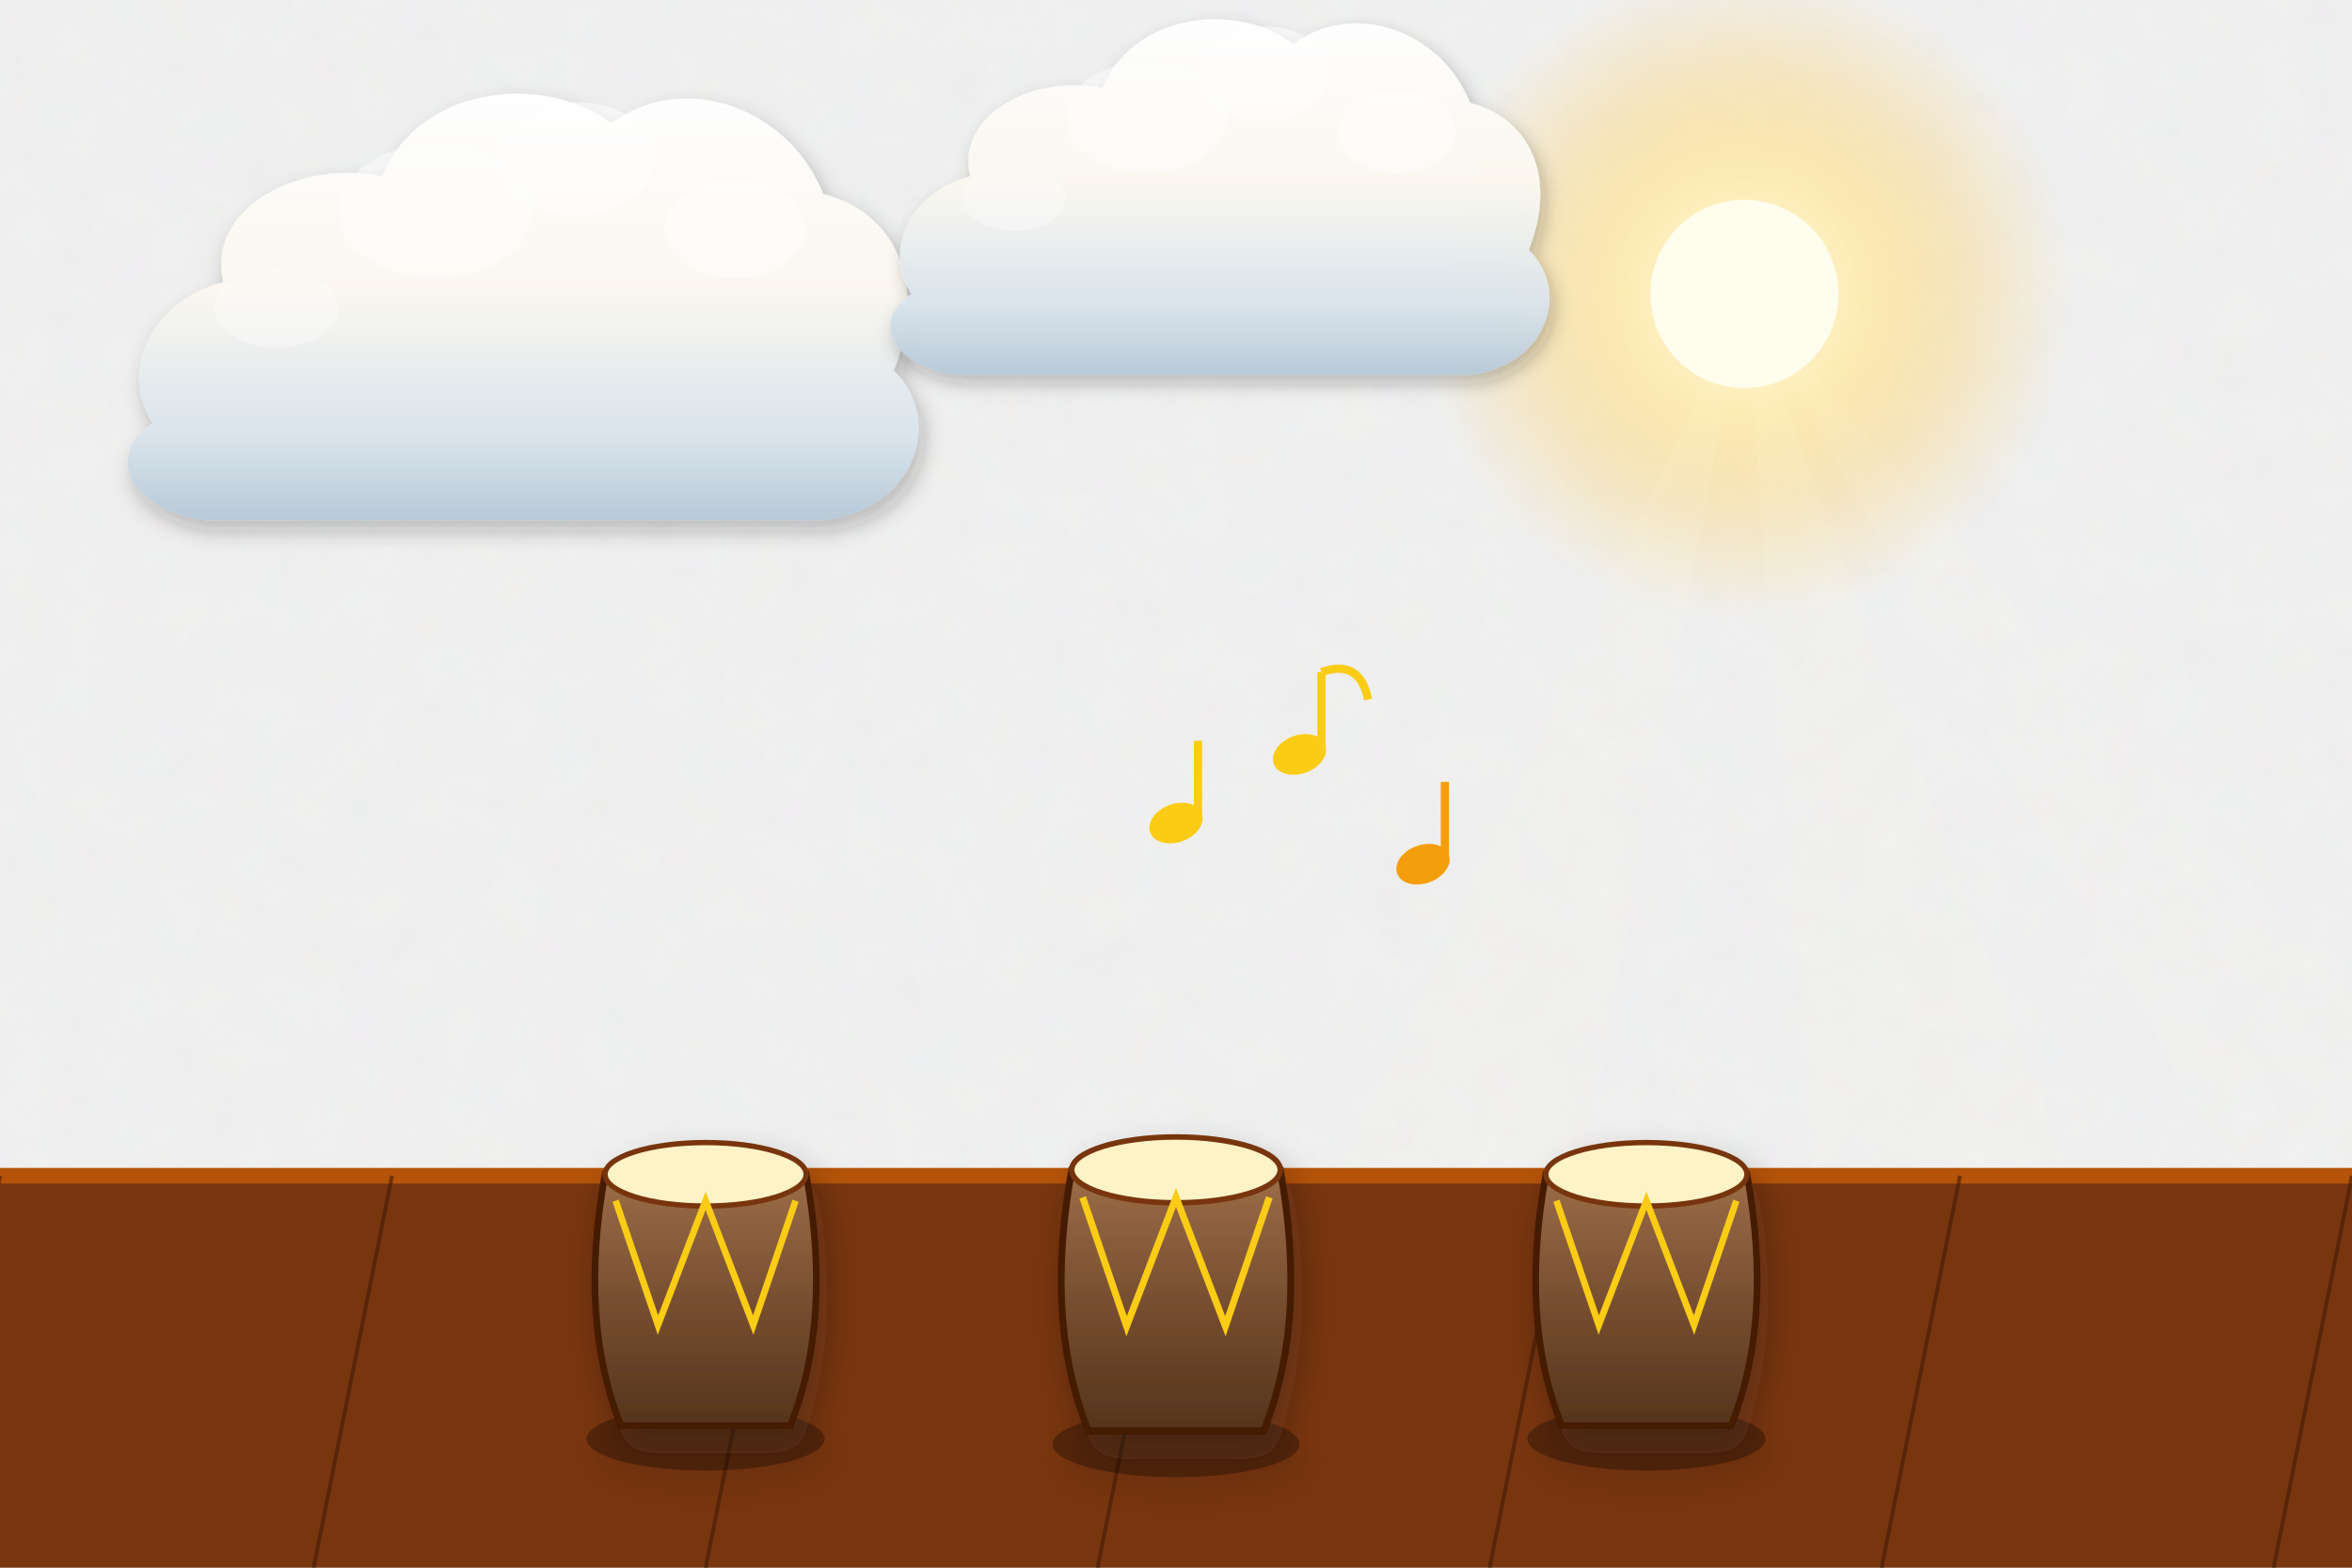
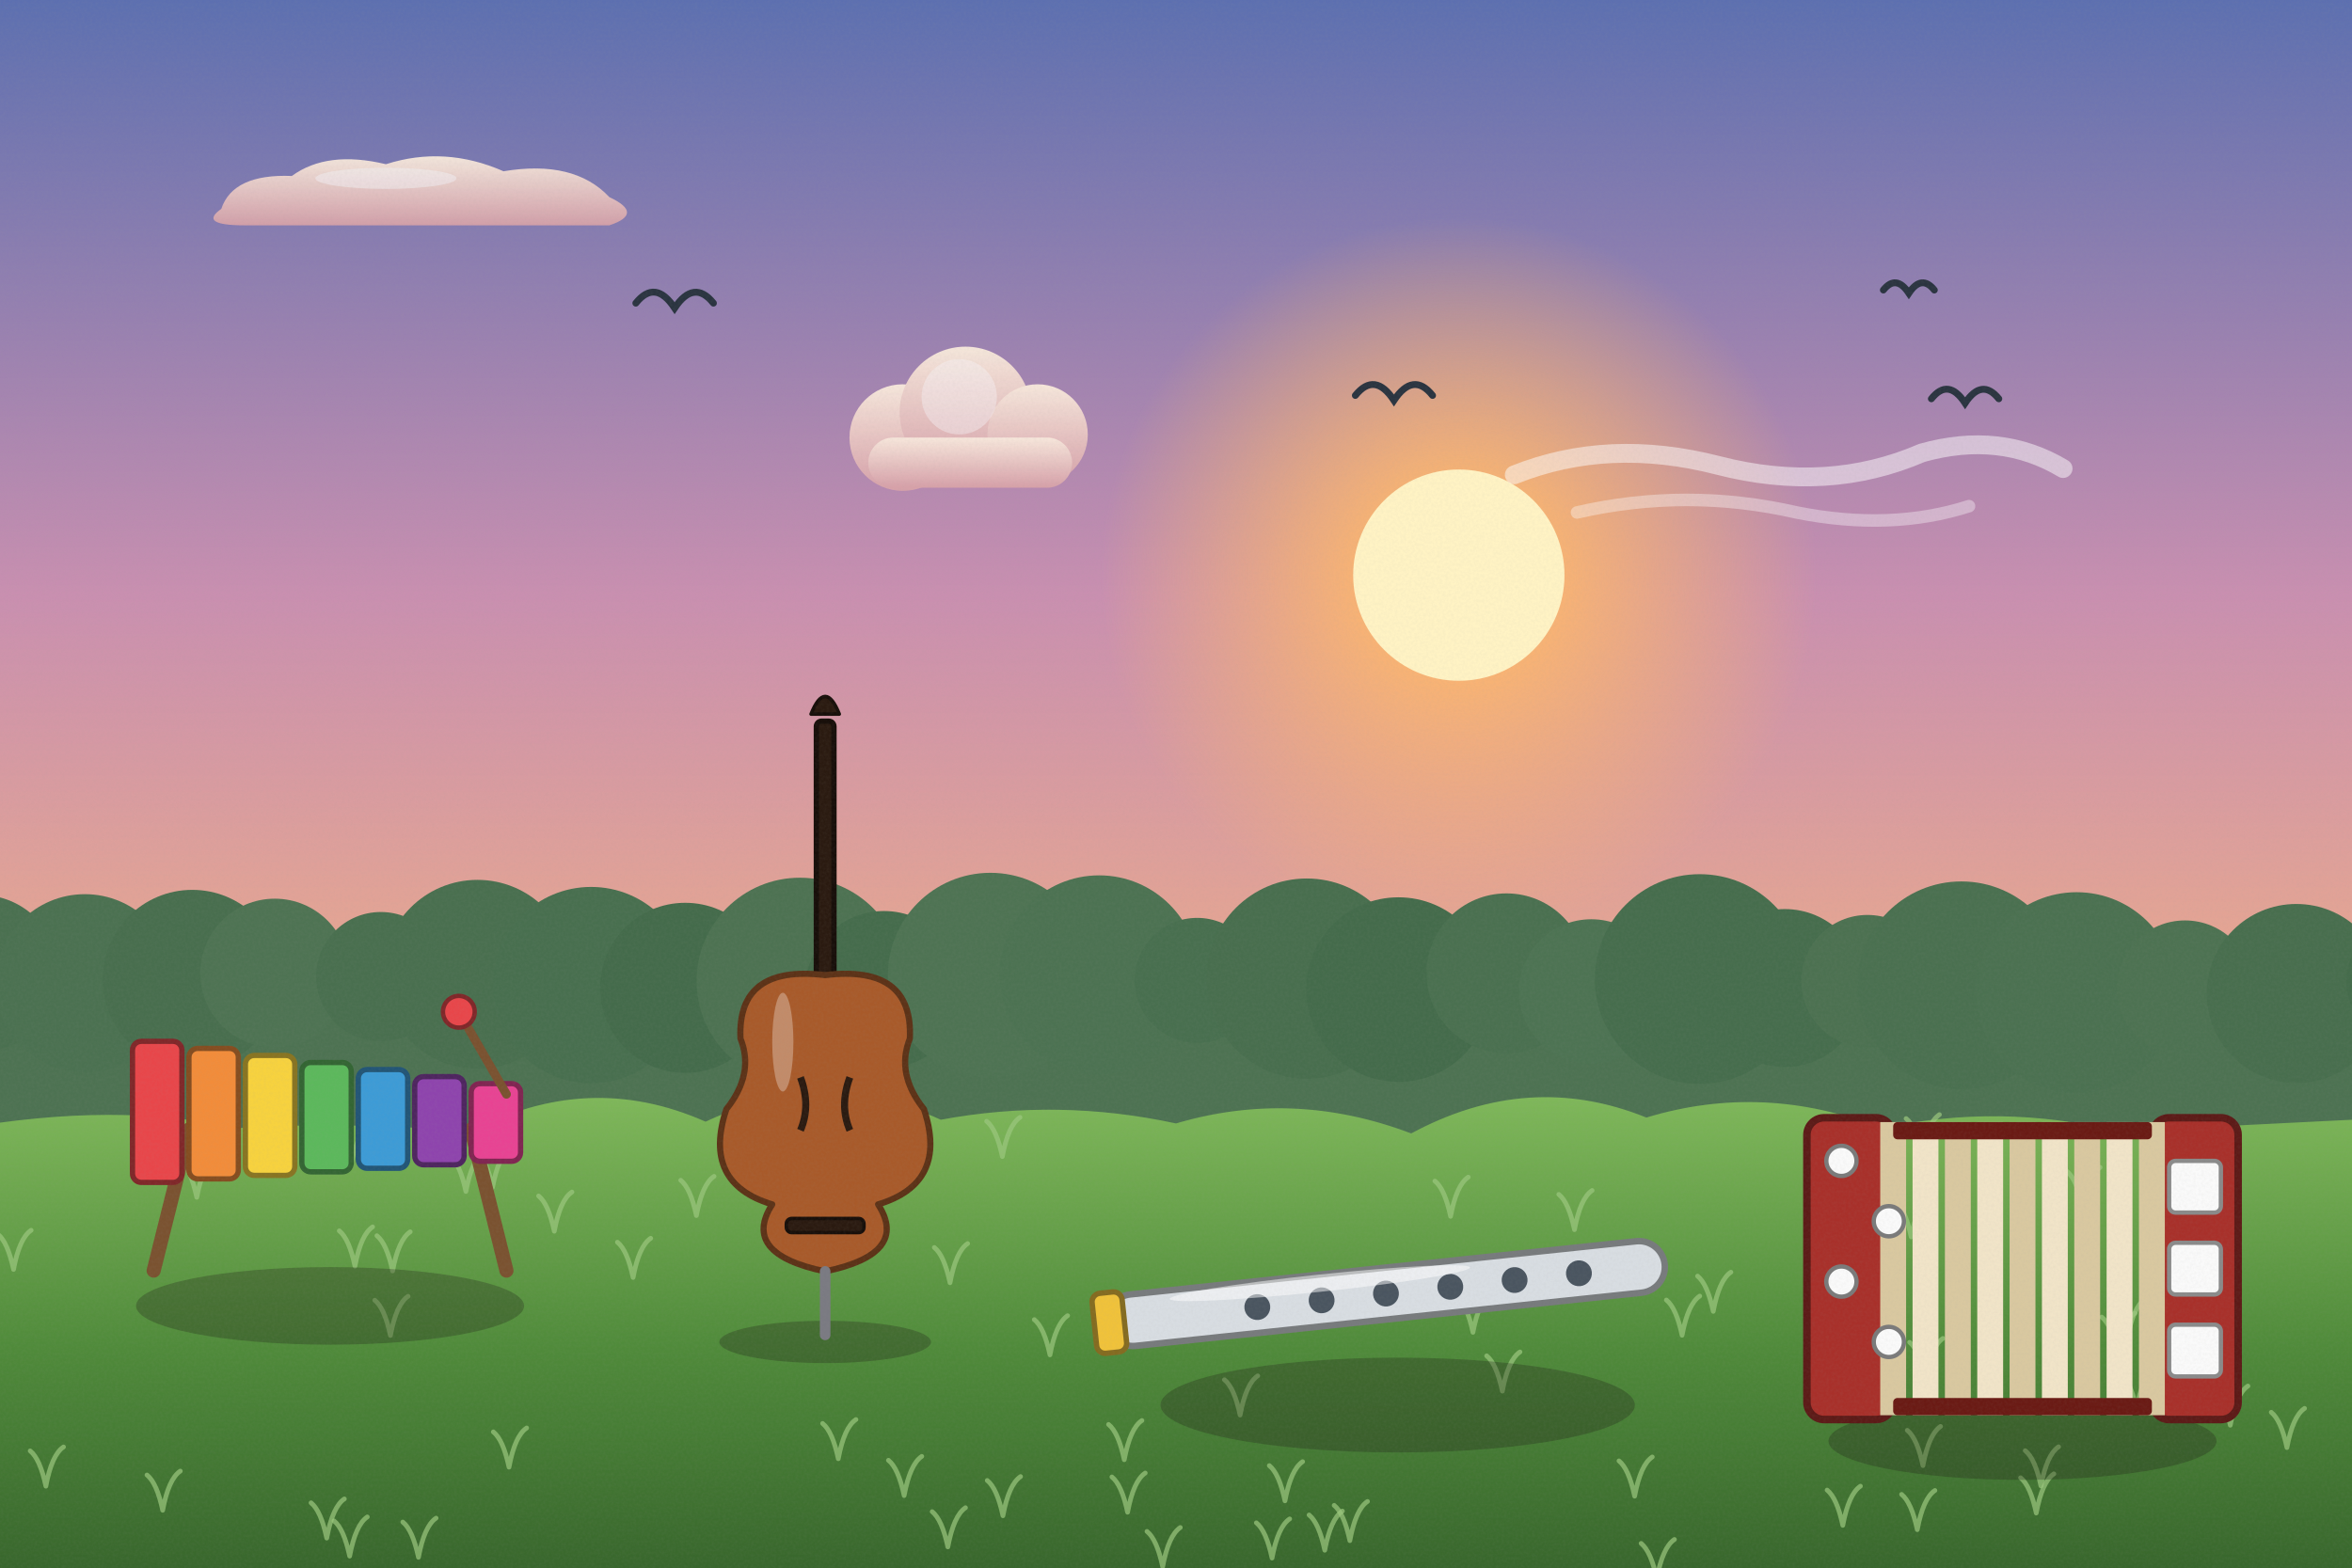
<svg xmlns="http://www.w3.org/2000/svg" viewBox="0 0 1200 800" width="1200" height="800">
  <defs>
-     <filter id="ghibliPaper" x="0%" y="0%" width="100%" height="100%">
-       <feTurbulence type="fractalNoise" baseFrequency="0.04" numOctaves="3" result="noise" seed="42" />
-       <feColorMatrix type="matrix" values="1 0 0 0 0  0 1 0 0 0  0 0 1 0 0  0 0 0 0.035 0" in="noise" result="coloredNoise" />
-       <feComposite operator="in" in2="SourceGraphic" />
+     <linearGradient id="woodTone" x1="0" y1="0" x2="1" y2="0">
+       <stop offset="0" stop-color="#a77649" />
+       <stop offset=".5" stop-color="#7d5231" />
+       <stop offset="1" stop-color="#5a381e" />
+     </linearGradient>
+     <linearGradient id="stoneTone" x1="0" y1="0" x2="0" y2="1">
+       <stop offset="0" stop-color="#c5beb3" />
+       <stop offset="1" stop-color="#7c7468" />
+     </linearGradient>
+     <filter id="softShadow" x="-20%" y="-20%" width="140%" height="140%">
+       <feDropShadow dx="2" dy="5" stdDeviation="4" flood-color="#1b1a14" flood-opacity=".25" />
    </filter>
-     <filter id="softGlow" x="-20%" y="-20%" width="140%" height="140%">
-       <feGaussianBlur stdDeviation="8" result="blur" />
-       <feComposite in="SourceGraphic" in2="blur" operator="over" />
+     <filter id="grain" x="0" y="0" width="100%" height="100%">
+       <feTurbulence type="fractalNoise" baseFrequency=".7" numOctaves="2" seed="11" />
+       <feColorMatrix type="matrix" values="0 0 0 0 .34  0 0 0 0 .34  0 0 0 0 .32  0 0 0 .22 -.07" />
    </filter>
-     <filter id="dropShadow" x="-20%" y="-20%" width="140%" height="140%">
-       <feDropShadow dx="3" dy="6" stdDeviation="6" flood-color="#141e28" flood-opacity="0.28" />
-     </filter>
-     <linearGradient id="skyDay" x1="0" y1="0" x2="0" y2="1">
-       <stop offset="0%" stop-color="#236ca7" />
-       <stop offset="35%" stop-color="#5fa3d6" />
-       <stop offset="70%" stop-color="#b8e1f2" />
-       <stop offset="100%" stop-color="#fdf3dc" />
-     </linearGradient>
-     <linearGradient id="skySunset" x1="0" y1="0" x2="0" y2="1">
-       <stop offset="0%" stop-color="#31396b" />
-       <stop offset="35%" stop-color="#73507b" />
-       <stop offset="65%" stop-color="#cb6b5c" />
-       <stop offset="85%" stop-color="#f29e5a" />
-       <stop offset="100%" stop-color="#fedaa2" />
-     </linearGradient>
-     <linearGradient id="skyDusk" x1="0" y1="0" x2="0" y2="1">
-       <stop offset="0%" stop-color="#121832" />
-       <stop offset="40%" stop-color="#262f56" />
-       <stop offset="70%" stop-color="#4e3d64" />
-       <stop offset="90%" stop-color="#915264" />
-       <stop offset="100%" stop-color="#d6846c" />
-     </linearGradient>
-     <linearGradient id="cloudBodyDay" x1="0" y1="0" x2="0" y2="1">
-       <stop offset="0%" stop-color="#ffffff" />
-       <stop offset="45%" stop-color="#fcf8f0" />
-       <stop offset="80%" stop-color="#d9e4ec" />
-       <stop offset="100%" stop-color="#b6c8d7" />
-     </linearGradient>
-     <linearGradient id="cloudBodySunset" x1="0" y1="0" x2="0" y2="1">
-       <stop offset="0%" stop-color="#fff5e6" />
-       <stop offset="40%" stop-color="#fbd0a5" />
-       <stop offset="75%" stop-color="#cf8ca0" />
-       <stop offset="100%" stop-color="#7e607c" />
-     </linearGradient>
-     <radialGradient id="sunGlowDay" cx="50%" cy="50%" r="50%">
-       <stop offset="0%" stop-color="#fffced" stop-opacity="1" />
-       <stop offset="35%" stop-color="#ffebaa" stop-opacity="0.85" />
-       <stop offset="70%" stop-color="#ffd573" stop-opacity="0.35" />
-       <stop offset="100%" stop-color="#ffd573" stop-opacity="0" />
+     <linearGradient id="skyMain" x1="0" y1="0" x2="0" y2="1">
+       <stop offset="0" stop-color="#5b6fb0" />
+       <stop offset=".38" stop-color="#c98fb0" />
+       <stop offset=".72" stop-color="#f4b183" />
+       <stop offset="1" stop-color="#ffe2a8" />
+     </linearGradient>
+     <linearGradient id="cloudG" x1="0" y1="0" x2="0" y2="1">
+       <stop offset="0" stop-color="#fff1e0" />
+       <stop offset="1" stop-color="#d9a3a8" />
+     </linearGradient>
+     <radialGradient id="sunG">
+       <stop offset="0" stop-color="#fff3c4" />
+       <stop offset=".3" stop-color="#ffb86b" stop-opacity=".85" />
+       <stop offset="1" stop-color="#ffb86b" stop-opacity="0" />
    </radialGradient>
-     <radialGradient id="sunGlowSunset" cx="50%" cy="50%" r="50%">
-       <stop offset="0%" stop-color="#fff8db" stop-opacity="1" />
-       <stop offset="30%" stop-color="#ffb753" stop-opacity="0.9" />
-       <stop offset="65%" stop-color="#f46e45" stop-opacity="0.4" />
-       <stop offset="100%" stop-color="#e04a43" stop-opacity="0" />
-     </radialGradient>
-     <linearGradient id="hillDistant" x1="0" y1="0" x2="0" y2="1">
-       <stop offset="0%" stop-color="#6e94a8" />
-       <stop offset="100%" stop-color="#93b9c7" />
-     </linearGradient>
-     <linearGradient id="hillMid" x1="0" y1="0" x2="0" y2="1">
-       <stop offset="0%" stop-color="#4a7c4f" />
-       <stop offset="50%" stop-color="#3c6a40" />
-       <stop offset="100%" stop-color="#2d5231" />
-     </linearGradient>
-     <linearGradient id="hillNear" x1="0" y1="0" x2="0" y2="1">
-       <stop offset="0%" stop-color="#699e4c" />
-       <stop offset="60%" stop-color="#4c7e33" />
-       <stop offset="100%" stop-color="#2f5720" />
-     </linearGradient>
-     <linearGradient id="woodTone" x1="0" y1="0" x2="0" y2="1">
-       <stop offset="0%" stop-color="#9c6d48" />
-       <stop offset="50%" stop-color="#784f30" />
-       <stop offset="100%" stop-color="#55341c" />
-     </linearGradient>
-     <linearGradient id="brassTone" x1="0" y1="0" x2="1" y2="1">
-       <stop offset="0%" stop-color="#ffe699" />
-       <stop offset="35%" stop-color="#d9a536" />
-       <stop offset="70%" stop-color="#996c14" />
-       <stop offset="100%" stop-color="#5e4007" />
-     </linearGradient>
-     <linearGradient id="stoneTone" x1="0" y1="0" x2="0" y2="1">
-       <stop offset="0%" stop-color="#c5beb3" />
-       <stop offset="60%" stop-color="#999184" />
-       <stop offset="100%" stop-color="#6c6458" />
-     </linearGradient>
-     <linearGradient id="waterTone" x1="0" y1="0" x2="0" y2="1">
-       <stop offset="0%" stop-color="#47a5be" />
-       <stop offset="50%" stop-color="#2a7796" />
-       <stop offset="100%" stop-color="#144d6a" />
+     <linearGradient id="gndG" x1="0" y1="0" x2="0" y2="1">
+       <stop offset="0" stop-color="#7fb85a" />
+       <stop offset=".5" stop-color="#4f8a3a" />
+       <stop offset="1" stop-color="#34602a" />
    </linearGradient>
  </defs>
-   <rect width="1200" height="800" fill="url(#skyDay)" filter="url(#ghibliPaper)" />
+   <rect width="1200" height="800" fill="url(#skyMain)" />
  <g>
-     <circle cx="890" cy="150" r="168" fill="url(#sunGlowDay)" />
-     <circle cx="890" cy="150" r="48" fill="#fffded" />
-     <polygon points="890,150 590,800 770,800" fill="#fffbe6" opacity="0.08" />
-     <polygon points="890,150 940,800 1130,800" fill="#fffbe6" opacity="0.08" />
-     <polygon points="890,150 1250,800 1450,800" fill="#fffbe6" opacity="0.06" />
-   </g>
-   <g transform="translate(240, 180) scale(0.9)" opacity="0.95">
-     <path d="M-180,40        C-200,10 -180,-30 -140,-40        C-150,-80 -100,-110 -50,-100        C-30,-150 40,-160 80,-130        C120,-160 180,-140 200,-90        C240,-80 260,-40 240,10        C270,40 250,90 200,95        L-150,95        C-190,90 -210,60 -180,40 Z" fill="url(#cloudBodyDay)" filter="url(#dropShadow)" />
-     <ellipse cx="60" cy="-110" rx="45" ry="32" fill="#ffffff" opacity="0.55" />
-     <ellipse cx="-20" cy="-80" rx="55" ry="38" fill="#ffffff" opacity="0.45" />
-     <ellipse cx="150" cy="-70" rx="40" ry="28" fill="#ffffff" opacity="0.5" />
-     <ellipse cx="-110" cy="-25" rx="35" ry="22" fill="#ffffff" opacity="0.35" />
-   </g>
-   <g transform="translate(600, 120) scale(0.75)" opacity="0.95">
-     <path d="M-180,40        C-200,10 -180,-30 -140,-40        C-150,-80 -100,-110 -50,-100        C-30,-150 40,-160 80,-130        C120,-160 180,-140 200,-90        C240,-80 260,-40 240,10        C270,40 250,90 200,95        L-150,95        C-190,90 -210,60 -180,40 Z" fill="url(#cloudBodyDay)" filter="url(#dropShadow)" />
-     <ellipse cx="60" cy="-110" rx="45" ry="32" fill="#ffffff" opacity="0.55" />
-     <ellipse cx="-20" cy="-80" rx="55" ry="38" fill="#ffffff" opacity="0.45" />
-     <ellipse cx="150" cy="-70" rx="40" ry="28" fill="#ffffff" opacity="0.5" />
-     <ellipse cx="-110" cy="-25" rx="35" ry="22" fill="#ffffff" opacity="0.35" />
-   </g>
-   <polygon points="-50,600 1250,600 1250,800 -50,800" fill="#78350f" />
-   <line x1="-50" y1="600" x2="1250" y2="600" stroke="#b45309" stroke-width="8" />
-   <line x1="0" y1="600" x2="-40" y2="800" stroke="#451a03" stroke-width="2" opacity="0.6" />
-   <line x1="200" y1="600" x2="160" y2="800" stroke="#451a03" stroke-width="2" opacity="0.6" />
-   <line x1="400" y1="600" x2="360" y2="800" stroke="#451a03" stroke-width="2" opacity="0.6" />
-   <line x1="600" y1="600" x2="560" y2="800" stroke="#451a03" stroke-width="2" opacity="0.6" />
-   <line x1="800" y1="600" x2="760" y2="800" stroke="#451a03" stroke-width="2" opacity="0.6" />
-   <line x1="1000" y1="600" x2="960" y2="800" stroke="#451a03" stroke-width="2" opacity="0.6" />
-   <line x1="1200" y1="600" x2="1160" y2="800" stroke="#451a03" stroke-width="2" opacity="0.6" />
-   <g transform="translate(360, 660) scale(1.35)" filter="url(#dropShadow)">
-     <ellipse cx="0" cy="55" rx="45" ry="12" fill="#000000" opacity="0.3" />
-     <path d="M-38,-45 L38,-45 Q48,10 32,50 L-32,50 Q-48,10 -38,-45 Z" fill="url(#woodTone)" stroke="#451a03" stroke-width="2.5" />
-     <ellipse cx="0" cy="-45" rx="38" ry="12" fill="#fef3c7" stroke="#78350f" stroke-width="2" />
-     <path d="M-34,-35 L-18,12 L0,-35 L18,12 L34,-35" stroke="#facc15" stroke-width="2.5" fill="none" />
-   </g>
-   <g transform="translate(600, 660) scale(1.4)" filter="url(#dropShadow)">
-     <ellipse cx="0" cy="55" rx="45" ry="12" fill="#000000" opacity="0.3" />
-     <path d="M-38,-45 L38,-45 Q48,10 32,50 L-32,50 Q-48,10 -38,-45 Z" fill="url(#woodTone)" stroke="#451a03" stroke-width="2.5" />
-     <ellipse cx="0" cy="-45" rx="38" ry="12" fill="#fef3c7" stroke="#78350f" stroke-width="2" />
-     <path d="M-34,-35 L-18,12 L0,-35 L18,12 L34,-35" stroke="#facc15" stroke-width="2.5" fill="none" />
-   </g>
-   <g transform="translate(840, 660) scale(1.35)" filter="url(#dropShadow)">
-     <ellipse cx="0" cy="55" rx="45" ry="12" fill="#000000" opacity="0.3" />
-     <path d="M-38,-45 L38,-45 Q48,10 32,50 L-32,50 Q-48,10 -38,-45 Z" fill="url(#woodTone)" stroke="#451a03" stroke-width="2.5" />
-     <ellipse cx="0" cy="-45" rx="38" ry="12" fill="#fef3c7" stroke="#78350f" stroke-width="2" />
-     <path d="M-34,-35 L-18,12 L0,-35 L18,12 L34,-35" stroke="#facc15" stroke-width="2.5" fill="none" />
-   </g>
-   <g transform="translate(600, 420) scale(1.4)">
-     <g transform="translate(0, 0)">
-       <ellipse rx="10" ry="7" fill="#facc15" transform="rotate(-20)" />
-       <line x1="8" y1="0" x2="8" y2="-30" stroke="#facc15" stroke-width="3" />
+     <circle cx="744.3" cy="293.5" r="183.26" fill="url(#sunG)" />
+     <circle cx="744.3" cy="293.5" r="53.9" fill="#fff3c4" />
+   </g>
+   <g transform="translate(214.9,94.6) scale(0.6)" opacity="0.9">
+     <path d="M-170,20 Q-160,-10 -110,-8 Q-80,-30 -30,-18 Q20,-34 70,-12 Q130,-22 160,10 Q190,24 160,34 L-150,34 Q-190,34 -170,20 Z" fill="url(#cloudG)" />
+     <ellipse cx="-30" cy="-6" rx="60" ry="9" fill="#fff" opacity=".45" />
+   </g>
+   <g transform="translate(492.6,223.3) scale(0.8)" opacity="0.9">
+     <circle cx="-40" cy="0" r="34" fill="url(#cloudG)" />
+     <circle cx="0" cy="-16" r="42" fill="url(#cloudG)" />
+     <circle cx="46" cy="-2" r="32" fill="url(#cloudG)" />
+     <rect x="-62" y="0" width="130" height="32" rx="16" fill="url(#cloudG)" />
+     <circle cx="-4" cy="-26" r="24" fill="#fff" opacity=".4" />
+   </g>
+   <g transform="translate(900.6,234.3) scale(0.8)" opacity="0.9">
+     <path d="M-160,10 Q-100,-14 -30,4 Q40,22 100,-4 Q150,-18 190,6" stroke="#fff" stroke-width="12" stroke-linecap="round" fill="none" opacity=".55" />
+     <path d="M-120,34 Q-50,18 20,34 Q80,46 130,30" stroke="#fff" stroke-width="8" stroke-linecap="round" fill="none" opacity=".4" />
+   </g>
+   <rect x="-20" y="500" width="1240" height="140" fill="#4d7252" />
+   <circle cx="-10" cy="496.7" r="40" fill="#4a7050" />
+   <circle cx="43.3" cy="501.8" r="45.5" fill="#4b7151" />
+   <circle cx="98.1" cy="499.8" r="45.7" fill="#486e4e" />
+   <circle cx="140.2" cy="496.6" r="38" fill="#4e7353" />
+   <circle cx="194.3" cy="498.4" r="33" fill="#496f4f" />
+   <circle cx="243.6" cy="497.2" r="48.2" fill="#496f4f" />
+   <circle cx="301.6" cy="502.7" r="50.1" fill="#486f4f" />
+   <circle cx="349.6" cy="504.1" r="43.4" fill="#446b4b" />
+   <circle cx="408.1" cy="500.6" r="52.7" fill="#4d7252" />
+   <circle cx="451" cy="505.1" r="40.2" fill="#456c4c" />
+   <circle cx="505.3" cy="497.7" r="52.3" fill="#4e7353" />
+   <circle cx="560.8" cy="497.5" r="50.8" fill="#4c7252" />
+   <circle cx="610.8" cy="500.3" r="31.9" fill="#486f4f" />
+   <circle cx="666.7" cy="499.4" r="51.1" fill="#486e4e" />
+   <circle cx="713.5" cy="505" r="47.1" fill="#446b4b" />
+   <circle cx="768.6" cy="496.7" r="40.8" fill="#4a7050" />
+   <circle cx="811.9" cy="506" r="36.9" fill="#4d7353" />
+   <circle cx="867.2" cy="499.6" r="53.5" fill="#466d4d" />
+   <circle cx="910.6" cy="504.2" r="40.3" fill="#466d4d" />
+   <circle cx="952.8" cy="500.7" r="33.8" fill="#4c7151" />
+   <circle cx="1000.7" cy="502.8" r="53" fill="#4a7050" />
+   <circle cx="1059.5" cy="506.6" r="51.3" fill="#4b7151" />
+   <circle cx="1114.8" cy="504.4" r="34.7" fill="#4d7252" />
+   <circle cx="1171.6" cy="507" r="45.7" fill="#486e4e" />
+   <circle cx="1227.9" cy="500.7" r="30.8" fill="#446b4b" />
+   <g>
+     <path d="M-20,576 Q60,562 120,575.7 Q180,572.1 240,577.6 Q300,545.8 360,572.4 Q420,544.1 480,571.4 Q540,560.3 600,573.3 Q660,555.6 720,578.4 Q780,546 840,570.3 Q900,552.1 960,575.8 Q1020,562.8 1080,577.2 Q1140,574.5 1200,571.4 Q1260,574.4 1320,574.3 L1240,820 L-20,820 Z" fill="url(#gndG)" />
+     <path d="M980.5,588.8 q-3,-14 -8,-18 M980.5,588.8 q3,-16 9,-20" stroke="#9bc87e" stroke-width="2.4" fill="none" stroke-linecap="round" opacity=".7" />
+     <path d="M573.6,744.9 q-3,-14 -8,-18 M573.6,744.9 q3,-16 9,-20" stroke="#9bc87e" stroke-width="2.4" fill="none" stroke-linecap="round" opacity=".7" />
+     <path d="M593.2,799.5 q-3,-14 -8,-18 M593.2,799.5 q3,-16 9,-20" stroke="#9bc87e" stroke-width="2.4" fill="none" stroke-linecap="round" opacity=".7" />
+     <path d="M483.6,789.4 q-3,-14 -8,-18 M483.6,789.4 q3,-16 9,-20" stroke="#9bc87e" stroke-width="2.4" fill="none" stroke-linecap="round" opacity=".7" />
+     <path d="M511.7,773.5 q-3,-14 -8,-18 M511.7,773.5 q3,-16 9,-20" stroke="#9bc87e" stroke-width="2.4" fill="none" stroke-linecap="round" opacity=".7" />
+     <path d="M323,651.9 q-3,-14 -8,-18 M323,651.9 q3,-16 9,-20" stroke="#9bc87e" stroke-width="2.4" fill="none" stroke-linecap="round" opacity=".7" />
+     <path d="M688.7,786.2 q-3,-14 -8,-18 M688.7,786.2 q3,-16 9,-20" stroke="#9bc87e" stroke-width="2.4" fill="none" stroke-linecap="round" opacity=".7" />
+     <path d="M740.1,620.7 q-3,-14 -8,-18 M740.1,620.7 q3,-16 9,-20" stroke="#9bc87e" stroke-width="2.4" fill="none" stroke-linecap="round" opacity=".7" />
+     <path d="M1062.5,615.7 q-3,-14 -8,-18 M1062.5,615.7 q3,-16 9,-20" stroke="#9bc87e" stroke-width="2.4" fill="none" stroke-linecap="round" opacity=".7" />
+     <path d="M649,795.1 q-3,-14 -8,-18 M649,795.1 q3,-16 9,-20" stroke="#9bc87e" stroke-width="2.4" fill="none" stroke-linecap="round" opacity=".7" />
+     <path d="M535.7,691.4 q-3,-14 -8,-18 M535.7,691.4 q3,-16 9,-20" stroke="#9bc87e" stroke-width="2.4" fill="none" stroke-linecap="round" opacity=".7" />
+     <path d="M259.7,748.7 q-3,-14 -8,-18 M259.7,748.7 q3,-16 9,-20" stroke="#9bc87e" stroke-width="2.4" fill="none" stroke-linecap="round" opacity=".7" />
+     <path d="M1038.9,772.1 q-3,-14 -8,-18 M1038.9,772.1 q3,-16 9,-20" stroke="#9bc87e" stroke-width="2.4" fill="none" stroke-linecap="round" opacity=".7" />
+     <path d="M237.7,608 q-3,-14 -8,-18 M237.7,608 q3,-16 9,-20" stroke="#9bc87e" stroke-width="2.4" fill="none" stroke-linecap="round" opacity=".7" />
+     <path d="M6.9,647.8 q-3,-14 -8,-18 M6.9,647.8 q3,-16 9,-20" stroke="#9bc87e" stroke-width="2.4" fill="none" stroke-linecap="round" opacity=".7" />
+     <path d="M978.2,780.6 q-3,-14 -8,-18 M978.2,780.6 q3,-16 9,-20" stroke="#9bc87e" stroke-width="2.4" fill="none" stroke-linecap="round" opacity=".7" />
+     <path d="M484.7,654.6 q-3,-14 -8,-18 M484.7,654.6 q3,-16 9,-20" stroke="#9bc87e" stroke-width="2.4" fill="none" stroke-linecap="round" opacity=".7" />
+     <path d="M845.3,805.6 q-3,-14 -8,-18 M845.3,805.6 q3,-16 9,-20" stroke="#9bc87e" stroke-width="2.4" fill="none" stroke-linecap="round" opacity=".7" />
+     <path d="M766.5,709.9 q-3,-14 -8,-18 M766.5,709.9 q3,-16 9,-20" stroke="#9bc87e" stroke-width="2.4" fill="none" stroke-linecap="round" opacity=".7" />
+     <path d="M282.8,628.3 q-3,-14 -8,-18 M282.8,628.3 q3,-16 9,-20" stroke="#9bc87e" stroke-width="2.4" fill="none" stroke-linecap="round" opacity=".7" />
+     <path d="M803.3,627.5 q-3,-14 -8,-18 M803.3,627.5 q3,-16 9,-20" stroke="#9bc87e" stroke-width="2.4" fill="none" stroke-linecap="round" opacity=".7" />
+     <path d="M181.1,646.1 q-3,-14 -8,-18 M181.1,646.1 q3,-16 9,-20" stroke="#9bc87e" stroke-width="2.4" fill="none" stroke-linecap="round" opacity=".7" />
+     <path d="M251.3,605.9 q-3,-14 -8,-18 M251.3,605.9 q3,-16 9,-20" stroke="#9bc87e" stroke-width="2.4" fill="none" stroke-linecap="round" opacity=".7" />
+     <path d="M751.5,679.9 q-3,-14 -8,-18 M751.5,679.9 q3,-16 9,-20" stroke="#9bc87e" stroke-width="2.4" fill="none" stroke-linecap="round" opacity=".7" />
+     <path d="M213.5,794.7 q-3,-14 -8,-18 M213.5,794.7 q3,-16 9,-20" stroke="#9bc87e" stroke-width="2.4" fill="none" stroke-linecap="round" opacity=".7" />
+     <path d="M511.4,590.2 q-3,-14 -8,-18 M511.4,590.2 q3,-16 9,-20" stroke="#9bc87e" stroke-width="2.4" fill="none" stroke-linecap="round" opacity=".7" />
+     <path d="M940.2,778.4 q-3,-14 -8,-18 M940.2,778.4 q3,-16 9,-20" stroke="#9bc87e" stroke-width="2.4" fill="none" stroke-linecap="round" opacity=".7" />
+     <path d="M675.9,791.1 q-3,-14 -8,-18 M675.9,791.1 q3,-16 9,-20" stroke="#9bc87e" stroke-width="2.4" fill="none" stroke-linecap="round" opacity=".7" />
+     <path d="M874.1,669.2 q-3,-14 -8,-18 M874.1,669.2 q3,-16 9,-20" stroke="#9bc87e" stroke-width="2.4" fill="none" stroke-linecap="round" opacity=".7" />
+     <path d="M355.3,620.3 q-3,-14 -8,-18 M355.3,620.3 q3,-16 9,-20" stroke="#9bc87e" stroke-width="2.4" fill="none" stroke-linecap="round" opacity=".7" />
+     <path d="M982.3,703 q-3,-14 -8,-18 M982.3,703 q3,-16 9,-20" stroke="#9bc87e" stroke-width="2.4" fill="none" stroke-linecap="round" opacity=".7" />
+     <path d="M1108.5,711.4 q-3,-14 -8,-18 M1108.5,711.4 q3,-16 9,-20" stroke="#9bc87e" stroke-width="2.4" fill="none" stroke-linecap="round" opacity=".7" />
+     <path d="M834,763.5 q-3,-14 -8,-18 M834,763.5 q3,-16 9,-20" stroke="#9bc87e" stroke-width="2.4" fill="none" stroke-linecap="round" opacity=".7" />
+     <path d="M1166.8,738.7 q-3,-14 -8,-18 M1166.8,738.7 q3,-16 9,-20" stroke="#9bc87e" stroke-width="2.4" fill="none" stroke-linecap="round" opacity=".7" />
+     <path d="M23.4,758.4 q-3,-14 -8,-18 M23.4,758.4 q3,-16 9,-20" stroke="#9bc87e" stroke-width="2.4" fill="none" stroke-linecap="round" opacity=".7" />
+     <path d="M858.2,681.4 q-3,-14 -8,-18 M858.2,681.4 q3,-16 9,-20" stroke="#9bc87e" stroke-width="2.4" fill="none" stroke-linecap="round" opacity=".7" />
+     <path d="M632.7,722.1 q-3,-14 -8,-18 M632.7,722.1 q3,-16 9,-20" stroke="#9bc87e" stroke-width="2.4" fill="none" stroke-linecap="round" opacity=".7" />
+     <path d="M178.4,794.1 q-3,-14 -8,-18 M178.4,794.1 q3,-16 9,-20" stroke="#9bc87e" stroke-width="2.4" fill="none" stroke-linecap="round" opacity=".7" />
+     <path d="M83,770.7 q-3,-14 -8,-18 M83,770.7 q3,-16 9,-20" stroke="#9bc87e" stroke-width="2.4" fill="none" stroke-linecap="round" opacity=".7" />
+     <path d="M1085.4,682.9 q-3,-14 -8,-18 M1085.4,682.9 q3,-16 9,-20" stroke="#9bc87e" stroke-width="2.4" fill="none" stroke-linecap="round" opacity=".7" />
+     <path d="M575.3,771.7 q-3,-14 -8,-18 M575.3,771.7 q3,-16 9,-20" stroke="#9bc87e" stroke-width="2.4" fill="none" stroke-linecap="round" opacity=".7" />
+     <path d="M975.1,631.2 q-3,-14 -8,-18 M975.1,631.2 q3,-16 9,-20" stroke="#9bc87e" stroke-width="2.4" fill="none" stroke-linecap="round" opacity=".7" />
+     <path d="M461.3,763.2 q-3,-14 -8,-18 M461.3,763.2 q3,-16 9,-20" stroke="#9bc87e" stroke-width="2.4" fill="none" stroke-linecap="round" opacity=".7" />
+     <path d="M178.8,595.7 q-3,-14 -8,-18 M178.8,595.7 q3,-16 9,-20" stroke="#9bc87e" stroke-width="2.4" fill="none" stroke-linecap="round" opacity=".7" />
+     <path d="M1041.3,758.3 q-3,-14 -8,-18 M1041.3,758.3 q3,-16 9,-20" stroke="#9bc87e" stroke-width="2.4" fill="none" stroke-linecap="round" opacity=".7" />
+     <path d="M427.7,744.4 q-3,-14 -8,-18 M427.7,744.4 q3,-16 9,-20" stroke="#9bc87e" stroke-width="2.4" fill="none" stroke-linecap="round" opacity=".7" />
+     <path d="M1090,718.9 q-3,-14 -8,-18 M1090,718.9 q3,-16 9,-20" stroke="#9bc87e" stroke-width="2.4" fill="none" stroke-linecap="round" opacity=".7" />
+     <path d="M100.4,611 q-3,-14 -8,-18 M100.4,611 q3,-16 9,-20" stroke="#9bc87e" stroke-width="2.4" fill="none" stroke-linecap="round" opacity=".7" />
+     <path d="M200.3,648.6 q-3,-14 -8,-18 M200.3,648.6 q3,-16 9,-20" stroke="#9bc87e" stroke-width="2.4" fill="none" stroke-linecap="round" opacity=".7" />
+     <path d="M166.7,784.9 q-3,-14 -8,-18 M166.7,784.9 q3,-16 9,-20" stroke="#9bc87e" stroke-width="2.4" fill="none" stroke-linecap="round" opacity=".7" />
+     <path d="M981.1,747.9 q-3,-14 -8,-18 M981.1,747.9 q3,-16 9,-20" stroke="#9bc87e" stroke-width="2.4" fill="none" stroke-linecap="round" opacity=".7" />
+     <path d="M934.3,644.3 q-3,-14 -8,-18 M934.3,644.3 q3,-16 9,-20" stroke="#9bc87e" stroke-width="2.4" fill="none" stroke-linecap="round" opacity=".7" />
+     <path d="M655.6,765.9 q-3,-14 -8,-18 M655.6,765.9 q3,-16 9,-20" stroke="#9bc87e" stroke-width="2.4" fill="none" stroke-linecap="round" opacity=".7" />
+     <path d="M199.2,681.5 q-3,-14 -8,-18 M199.2,681.5 q3,-16 9,-20" stroke="#9bc87e" stroke-width="2.4" fill="none" stroke-linecap="round" opacity=".7" />
+     <path d="M1137.9,727.3 q-3,-14 -8,-18 M1137.9,727.3 q3,-16 9,-20" stroke="#9bc87e" stroke-width="2.4" fill="none" stroke-linecap="round" opacity=".7" />
+     <path d="M1080.3,690.1 q-3,-14 -8,-18 M1080.3,690.1 q3,-16 9,-20" stroke="#9bc87e" stroke-width="2.4" fill="none" stroke-linecap="round" opacity=".7" />
+   </g>
+   <g stroke="#2a3440" stroke-width="3.5" fill="none" stroke-linecap="round">
+     <path d="M691.5,201.8 q9.9,-12.3 19.7,2.5 q9.9,-14.8 19.7,-2.5" />
+     <path d="M960.9,148 q6.5,-8.1 13,1.6 q6.5,-9.7 13,-1.6" />
+     <path d="M324.4,154.7 q9.9,-12.4 19.8,2.5 q9.9,-14.8 19.8,-2.5" />
+     <path d="M985.4,203.5 q8.6,-10.8 17.2,2.2 q8.6,-12.9 17.2,-2.2" />
+   </g>
+   <g transform="translate(168.4,666.4) scale(0.9)">
+     <ellipse cx="0" cy="0" rx="110" ry="22" fill="#1b1a14" opacity="0.28" />
+     <line x1="-100" y1="-20" x2="-80" y2="-100" stroke="#7a5230" stroke-width="8" stroke-linecap="round" />
+     <line x1="100" y1="-20" x2="80" y2="-100" stroke="#7a5230" stroke-width="8" stroke-linecap="round" />
+     <rect x="-112" y="-150" width="28" height="80" rx="5" fill="#e8464a" stroke="#802729" stroke-width="3" />
+     <rect x="-80" y="-146" width="28" height="74" rx="5" fill="#f28c3a" stroke="#854d20" stroke-width="3" />
+     <rect x="-48" y="-142" width="28" height="68" rx="5" fill="#f7d23e" stroke="#887422" stroke-width="3" />
+     <rect x="-16" y="-138" width="28" height="62" rx="5" fill="#5cb85c" stroke="#336533" stroke-width="3" />
+     <rect x="16" y="-134" width="28" height="56" rx="5" fill="#3d9bd6" stroke="#225576" stroke-width="3" />
+     <rect x="48" y="-130" width="28" height="50" rx="5" fill="#8e44ad" stroke="#4e255f" stroke-width="3" />
+     <rect x="80" y="-126" width="28" height="44" rx="5" fill="#e84393" stroke="#802551" stroke-width="3" />
+     <circle cx="-90" cy="-160" r="0" />
+     <circle cx="-58" cy="-156" r="0" />
+     <g transform="translate(100,-120) rotate(-30)">
+       <line x1="0" y1="0" x2="0" y2="-50" stroke="#7a5230" stroke-width="5" stroke-linecap="round" />
+       <ellipse cx="0" cy="-54" rx="9" ry="9" fill="#e8464a" stroke="#802729" stroke-width="2.5" />
    </g>
-     <g transform="translate(45, -25)">
-       <ellipse rx="10" ry="7" fill="#facc15" transform="rotate(-20)" />
-       <line x1="8" y1="0" x2="8" y2="-30" stroke="#facc15" stroke-width="3" />
-       <path d="M8,-30 Q22,-35 25,-20" stroke="#facc15" stroke-width="3" fill="none" />
+   </g>
+   <g transform="translate(421,684.8) scale(0.9)">
+     <ellipse cx="0" cy="0" rx="60" ry="12" fill="#1b1a14" opacity="0.28" />
+     <rect x="-5" y="-352" width="10" height="160" rx="3" fill="#2a1a10" stroke="#170e09" stroke-width="3" />
+     <path d="M0,-208 Q-50,-214 -48,-172 Q-40,-152 -56,-132 Q-70,-90 -30,-78 Q-48,-50 0,-40 Q48,-50 30,-78 Q70,-90 56,-132 Q40,-152 48,-172 Q50,-214 0,-208 Z" fill="#a85a2a" stroke="#5c3217" stroke-width="3.5" stroke-linejoin="round" stroke-linecap="round" />
+     <path d="M-14,-150 Q-8,-134 -14,-120 M14,-150 Q8,-134 14,-120" stroke="#2a1a10" stroke-width="4" fill="none" />
+     <rect x="-22" y="-70" width="44" height="8" rx="3" fill="#2a1a10" stroke="#170e09" stroke-width="2" />
+     <line x1="0" y1="-40" x2="0" y2="-4" stroke="#7a7a82" stroke-width="6" stroke-linecap="round" />
+     <path d="M-8,-356 Q0,-376 8,-356 Z" fill="#2a1a10" stroke="#170e09" stroke-width="2" stroke-linejoin="round" stroke-linecap="round" />
+     <ellipse cx="-24" cy="-170" rx="6" ry="28" fill="#ffffff" opacity="0.3" />
+   </g>
+   <g transform="translate(713.1,717) scale(1.1)">
+     <ellipse cx="0" cy="0" rx="110" ry="22" fill="#1b1a14" opacity="0.28" />
+     <g transform="rotate(-6)">
+       <rect x="-130" y="-64" width="260" height="24" rx="12" fill="#d8dde2" stroke="#777a7c" stroke-width="3" />
+       <circle cx="-60" cy="-52" r="6" fill="#4a5560" />
+       <circle cx="-30" cy="-52" r="6" fill="#4a5560" />
+       <circle cx="0" cy="-52" r="6" fill="#4a5560" />
+       <circle cx="30" cy="-52" r="6" fill="#4a5560" />
+       <circle cx="60" cy="-52" r="6" fill="#4a5560" />
+       <circle cx="90" cy="-52" r="6" fill="#4a5560" />
+       <rect x="-136" y="-66" width="14" height="28" rx="4" fill="#f0c23a" stroke="#846b20" stroke-width="2.5" />
+       <ellipse cx="-30" cy="-60" rx="70" ry="4" fill="#ffffff" opacity="0.5" />
    </g>
-     <g transform="translate(90, 15)">
-       <ellipse rx="10" ry="7" fill="#f59e0b" transform="rotate(-20)" />
-       <line x1="8" y1="0" x2="8" y2="-30" stroke="#f59e0b" stroke-width="3" />
-     </g>
-   </g>
+   </g>
+   <g transform="translate(1031.9,735.4) scale(1.1)">
+     <ellipse cx="0" cy="0" rx="90" ry="18" fill="#1b1a14" opacity="0.28" />
+     <rect x="-100" y="-150" width="40" height="140" rx="8" fill="#a8302a" stroke="#5c1a17" stroke-width="3.5" />
+     <rect x="60" y="-150" width="40" height="140" rx="8" fill="#a8302a" stroke="#5c1a17" stroke-width="3.5" />
+     <path d="M-60,-148 L-60,-12" stroke="#d9c8a0" stroke-width="12" />
+     <path d="M-45,-148 L-45,-12" stroke="#f1e4c8" stroke-width="12" />
+     <path d="M-30,-148 L-30,-12" stroke="#d9c8a0" stroke-width="12" />
+     <path d="M-15,-148 L-15,-12" stroke="#f1e4c8" stroke-width="12" />
+     <path d="M0,-148 L0,-12" stroke="#d9c8a0" stroke-width="12" />
+     <path d="M15,-148 L15,-12" stroke="#f1e4c8" stroke-width="12" />
+     <path d="M30,-148 L30,-12" stroke="#d9c8a0" stroke-width="12" />
+     <path d="M45,-148 L45,-12" stroke="#f1e4c8" stroke-width="12" />
+     <path d="M60,-148 L60,-12" stroke="#d9c8a0" stroke-width="12" />
+     <rect x="-60" y="-148" width="120" height="8" rx="2" fill="#6a1a14" stroke="#3a0e0b" stroke-width="0" />
+     <rect x="-60" y="-20" width="120" height="8" rx="2" fill="#6a1a14" stroke="#3a0e0b" stroke-width="0" />
+     <circle cx="-84" cy="-130" r="7" fill="#fafafa" stroke="#7a7a7a" stroke-width="2" />
+     <circle cx="-62" cy="-102" r="7" fill="#fafafa" stroke="#7a7a7a" stroke-width="2" />
+     <circle cx="-84" cy="-74" r="7" fill="#fafafa" stroke="#7a7a7a" stroke-width="2" />
+     <circle cx="-62" cy="-46" r="7" fill="#fafafa" stroke="#7a7a7a" stroke-width="2" />
+     <rect x="68" y="-130" width="24" height="24" rx="3" fill="#fafafa" stroke="#8a8a8a" stroke-width="2" />
+     <rect x="68" y="-92" width="24" height="24" rx="3" fill="#fafafa" stroke="#8a8a8a" stroke-width="2" />
+     <rect x="68" y="-54" width="24" height="24" rx="3" fill="#fafafa" stroke="#8a8a8a" stroke-width="2" />
+   </g>
+   <rect x="-1" y="0" width="1202" height="800" filter="url(#grain)" opacity=".55" />
</svg>
